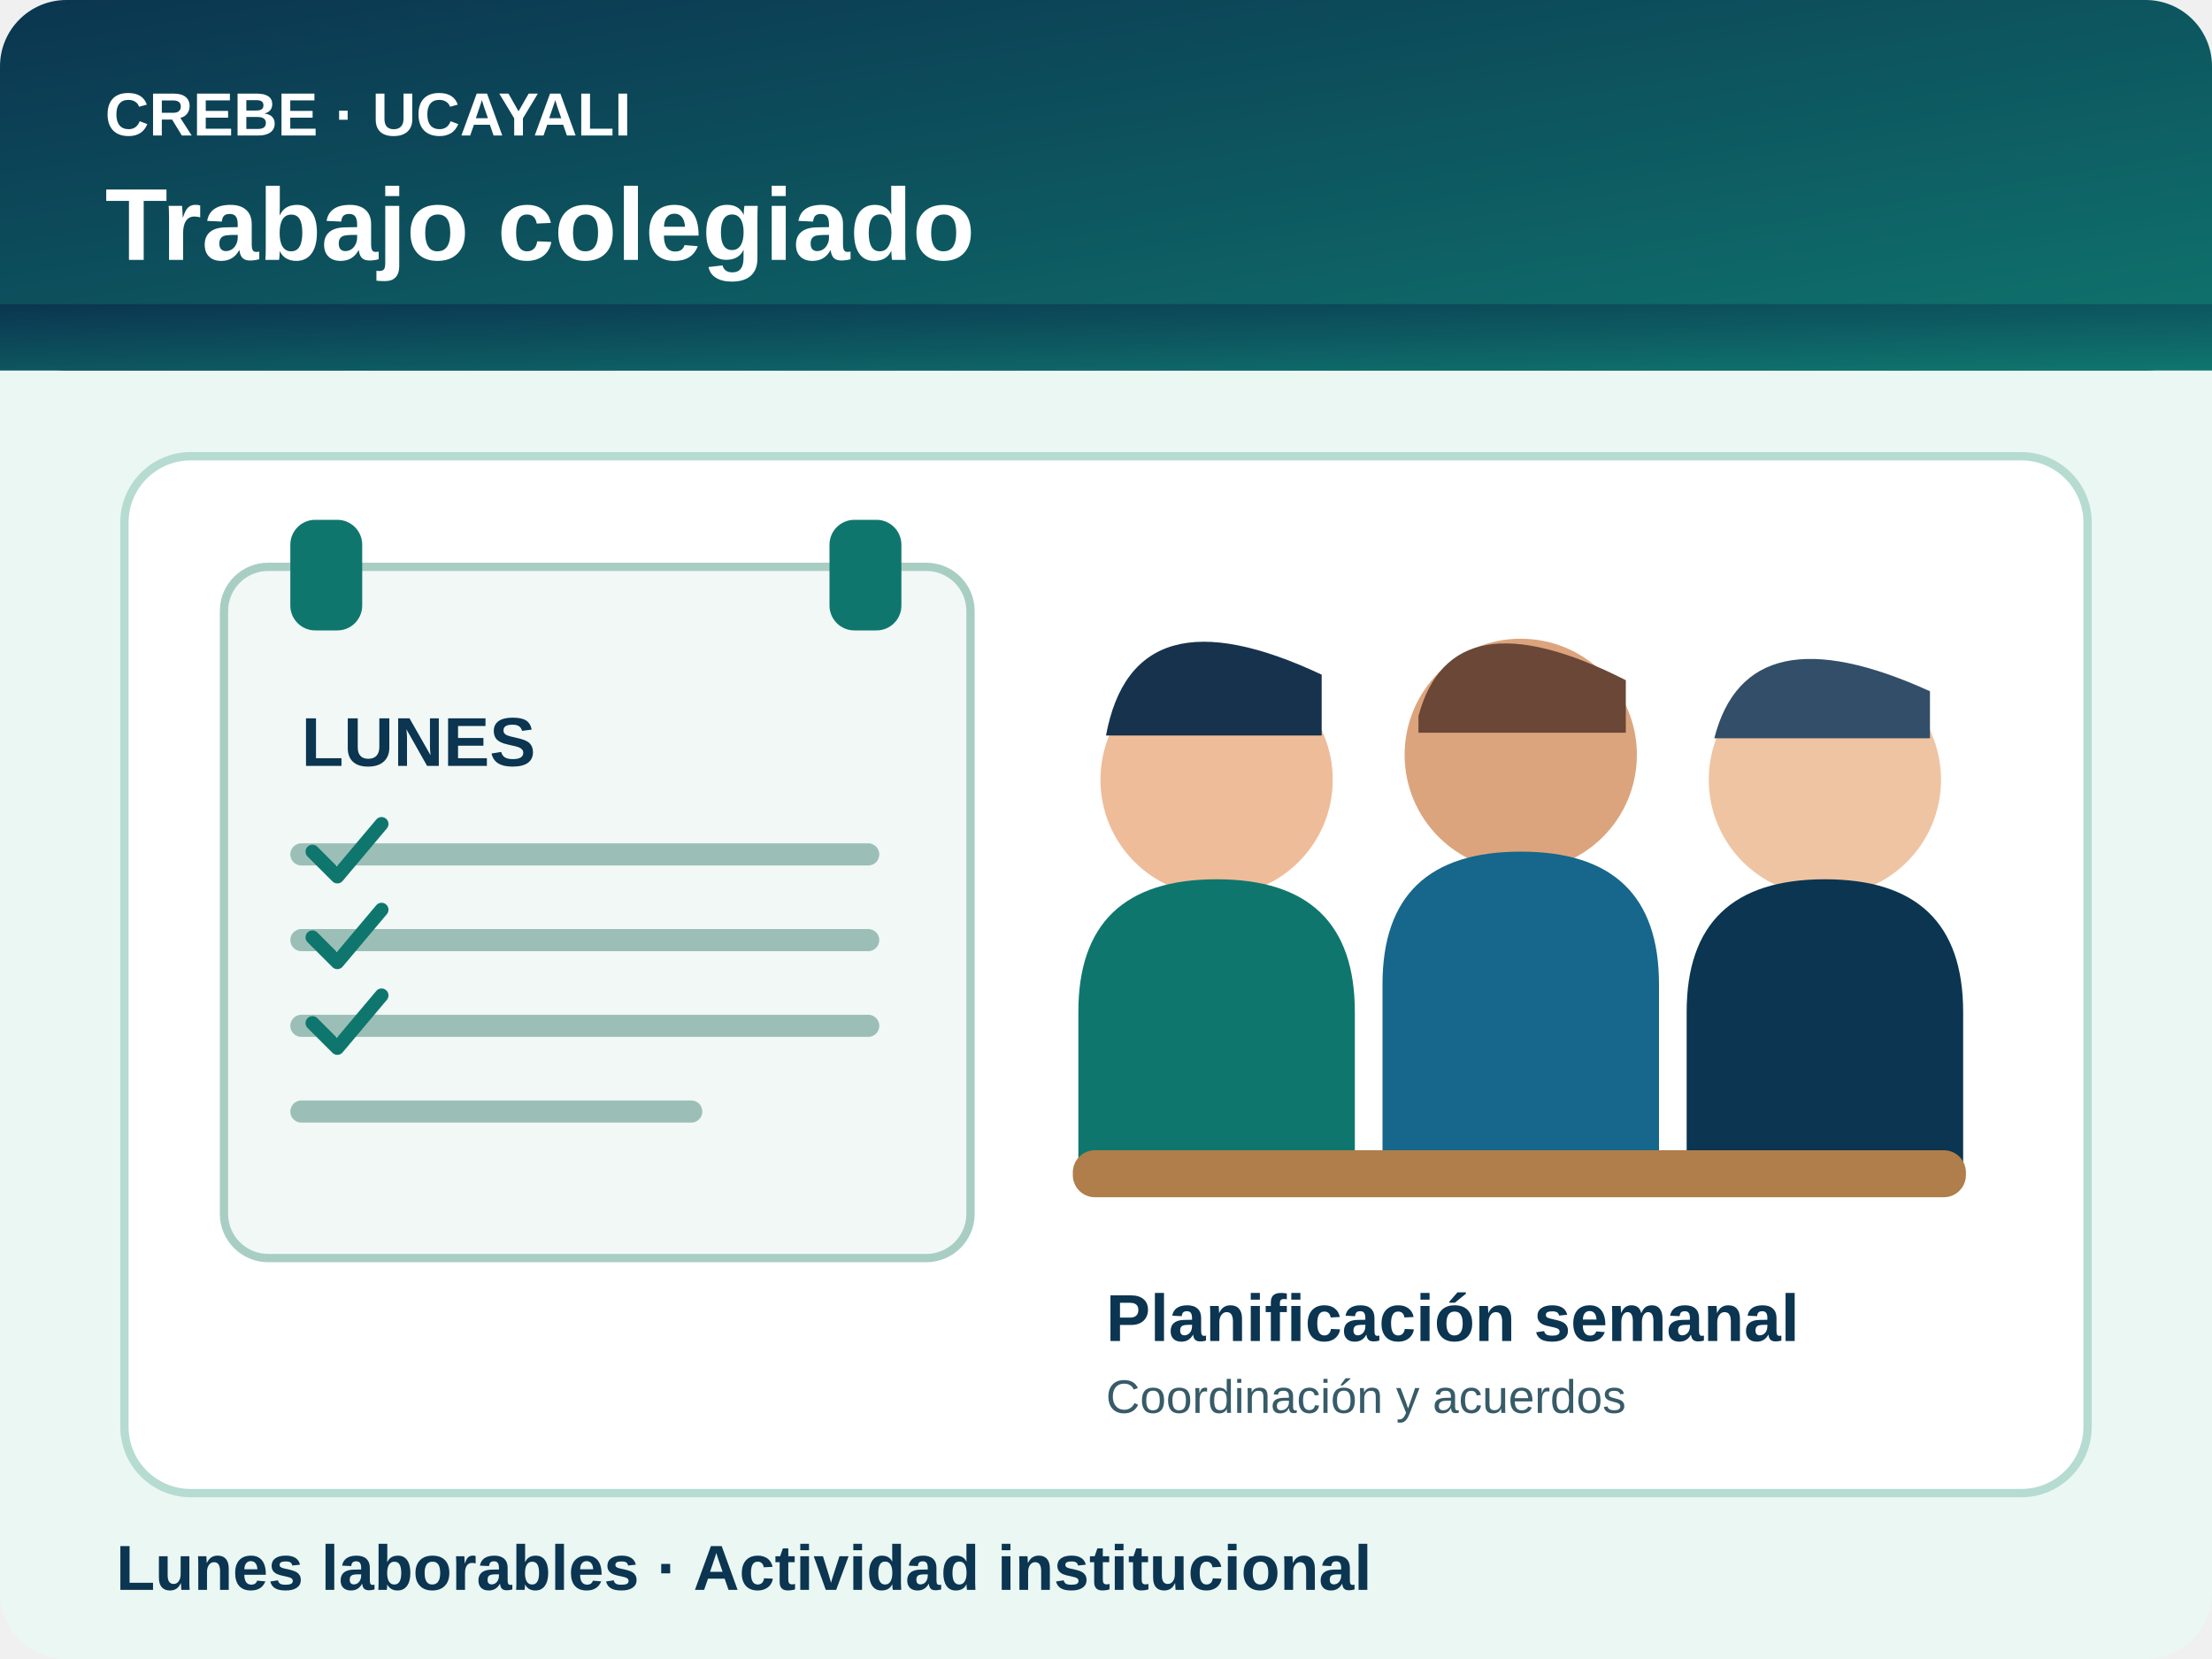
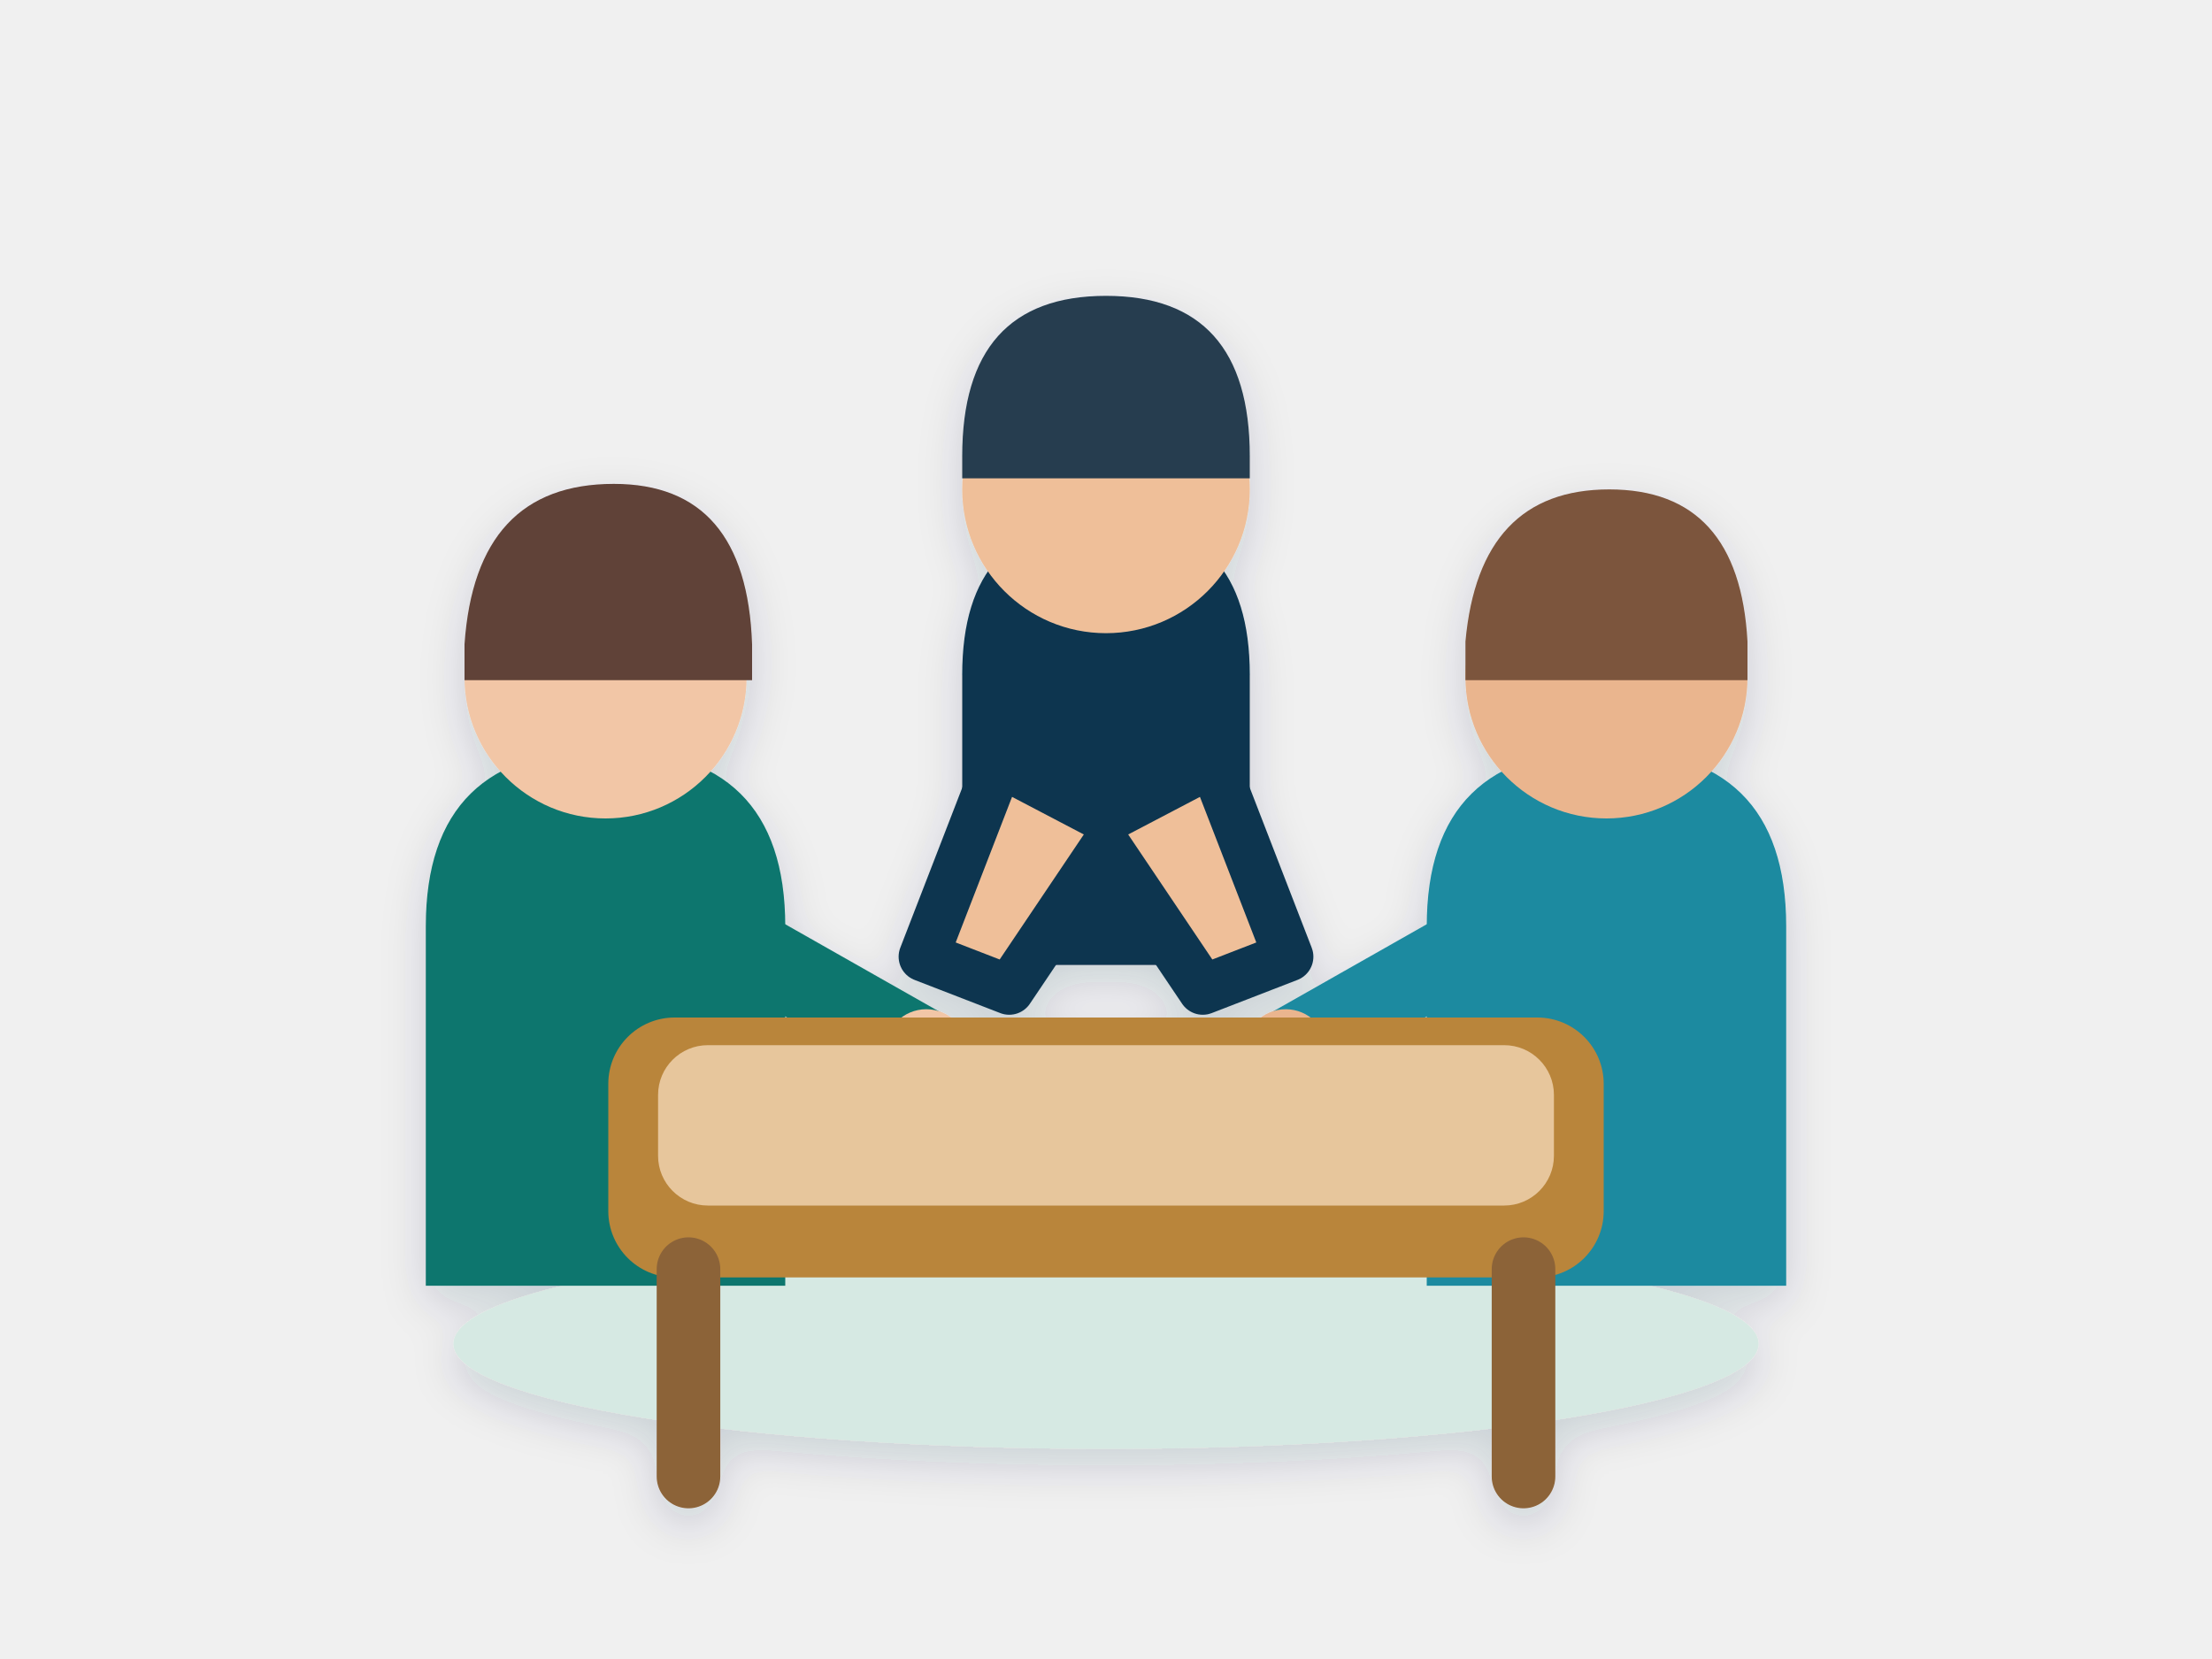
<svg xmlns="http://www.w3.org/2000/svg" viewBox="0 0 800 600" role="img" aria-labelledby="title desc">
  <defs>
-     <linearGradient id="f" x2="1" y2="1">
-       <stop stop-color="#0b3550" />
-       <stop offset="1" stop-color="#0f766e" />
-     </linearGradient>
+     <filter id="s" x="-25%" y="-25%" width="150%" height="150%">
+       <feDropShadow dx="0" dy="6" stdDeviation="8" flood-color="#17324d" flood-opacity=".16" />
+     </filter>
  </defs>
-   <rect width="800" height="600" rx="24" fill="#eaf7f3" />
-   <rect width="800" height="134" rx="24" fill="url(#f)" />
-   <path d="M0 110h800v24H0z" fill="url(#f)" />
-   <text x="38" y="49" fill="white" font-family="Arial,sans-serif" font-size="22" font-weight="700">CREBE · UCAYALI</text>
-   <text x="38" y="94" fill="white" font-family="Arial,sans-serif" font-size="37" font-weight="700">Trabajo colegiado</text>
-   <rect x="45" y="165" width="710" height="375" rx="24" fill="#fff" stroke="#b6dbd0" stroke-width="3" />
-   <rect x="81" y="205" width="270" height="250" rx="16" fill="#f1f8f6" stroke="#a8cec3" stroke-width="3" />
-   <rect x="105" y="188" width="26" height="40" rx="9" fill="#0f766e" />
-   <rect x="300" y="188" width="26" height="40" rx="9" fill="#0f766e" />
-   <text x="109" y="277" font-size="25" font-weight="700" fill="#0b3550" font-family="Arial,sans-serif">LUNES</text>
-   <path d="M109 309h205M109 340h205M109 371h205M109 402h141" stroke="#9bbfb6" stroke-width="8" stroke-linecap="round" />
-   <path d="M113 308l9 9 16-19M113 339l9 9 16-19M113 370l9 9 16-19" fill="none" stroke="#0f766e" stroke-width="5" stroke-linecap="round" stroke-linejoin="round" />
-   <circle cx="440" cy="282" r="42" fill="#eebc99" />
-   <path d="M400 266q10-54 78-22v22z" fill="#17324d" />
-   <circle cx="550" cy="273" r="42" fill="#dca47d" />
-   <path d="M513 259q12-45 75-13v19h-75z" fill="#6a4737" />
-   <circle cx="660" cy="282" r="42" fill="#efc4a3" />
-   <path d="M620 267q12-47 78-17v17z" fill="#334e68" />
-   <path d="M390 366q0-48 50-48t50 48v59H390z" fill="#0f766e" />
-   <path d="M500 356q0-48 50-48t50 48v69H500z" fill="#17668b" />
-   <path d="M610 366q0-48 50-48t50 48v59H610z" fill="#0b3550" />
-   <rect x="388" y="416" width="323" height="17" rx="8" fill="#af7e4a" />
-   <text x="400" y="485" fill="#0b3550" font-family="Arial,sans-serif" font-size="24" font-weight="700">Planificación semanal</text>
-   <text x="400" y="511" fill="#375b68" font-family="Arial,sans-serif" font-size="17">Coordinación y acuerdos</text>
-   <text x="42" y="575" fill="#0b3550" font-family="Arial,sans-serif" font-size="23" font-weight="700">Lunes laborables · Actividad institucional</text>
+   <g filter="url(#s)">
+     <ellipse cx="400" cy="486" rx="236" ry="38" fill="#d6e9e3" />
+     <path d="M348 244q0-56 52-56t52 56v105H348z" fill="#0b3550" />
+     <circle cx="400" cy="177" r="52" fill="#efbf99" />
+     <path d="M348 165q0-58 52-58t52 58v8h-104z" fill="#253c4f" />
+     <path d="M358 284l-24 62 31 12 35-52M442 284l24 62-31 12-35-52" fill="#efbf99" stroke="#0b3550" stroke-width="18" stroke-linecap="round" stroke-linejoin="round" />
+     <path d="M154 335q0-64 65-64t65 64v130H154z" fill="#0f766e" />
+     <circle cx="219" cy="245" r="51" fill="#f2c6a6" />
+     <path d="M168 233q4-58 54-58 48 0 50 58v13H168z" fill="#604337" />
+     <path d="M270 343l67 38" fill="none" stroke="#0f766e" stroke-width="29" stroke-linecap="round" />
+     <circle cx="335" cy="380" r="15" fill="#f2c6a6" />
+     <path d="M516 335q0-64 65-64t65 64v130H516z" fill="#1b8aa0" />
+     <circle cx="581" cy="245" r="51" fill="#eab58e" />
+     <path d="M530 232q5-55 52-55t50 55v14H530z" fill="#7b553c" />
+     <path d="M530 343l-67 38" fill="none" stroke="#1b8aa0" stroke-width="29" stroke-linecap="round" />
+     <circle cx="465" cy="380" r="15" fill="#eab58e" />
+     <rect x="220" y="368" width="360" height="94" rx="24" fill="#b9853b" />
+     <rect x="238" y="378" width="324" height="58" rx="18" fill="#e7c69c" />
+     <path d="M249 459v75M551 459v75" stroke="#8c6339" stroke-width="23" stroke-linecap="round" />
+   </g>
</svg>
